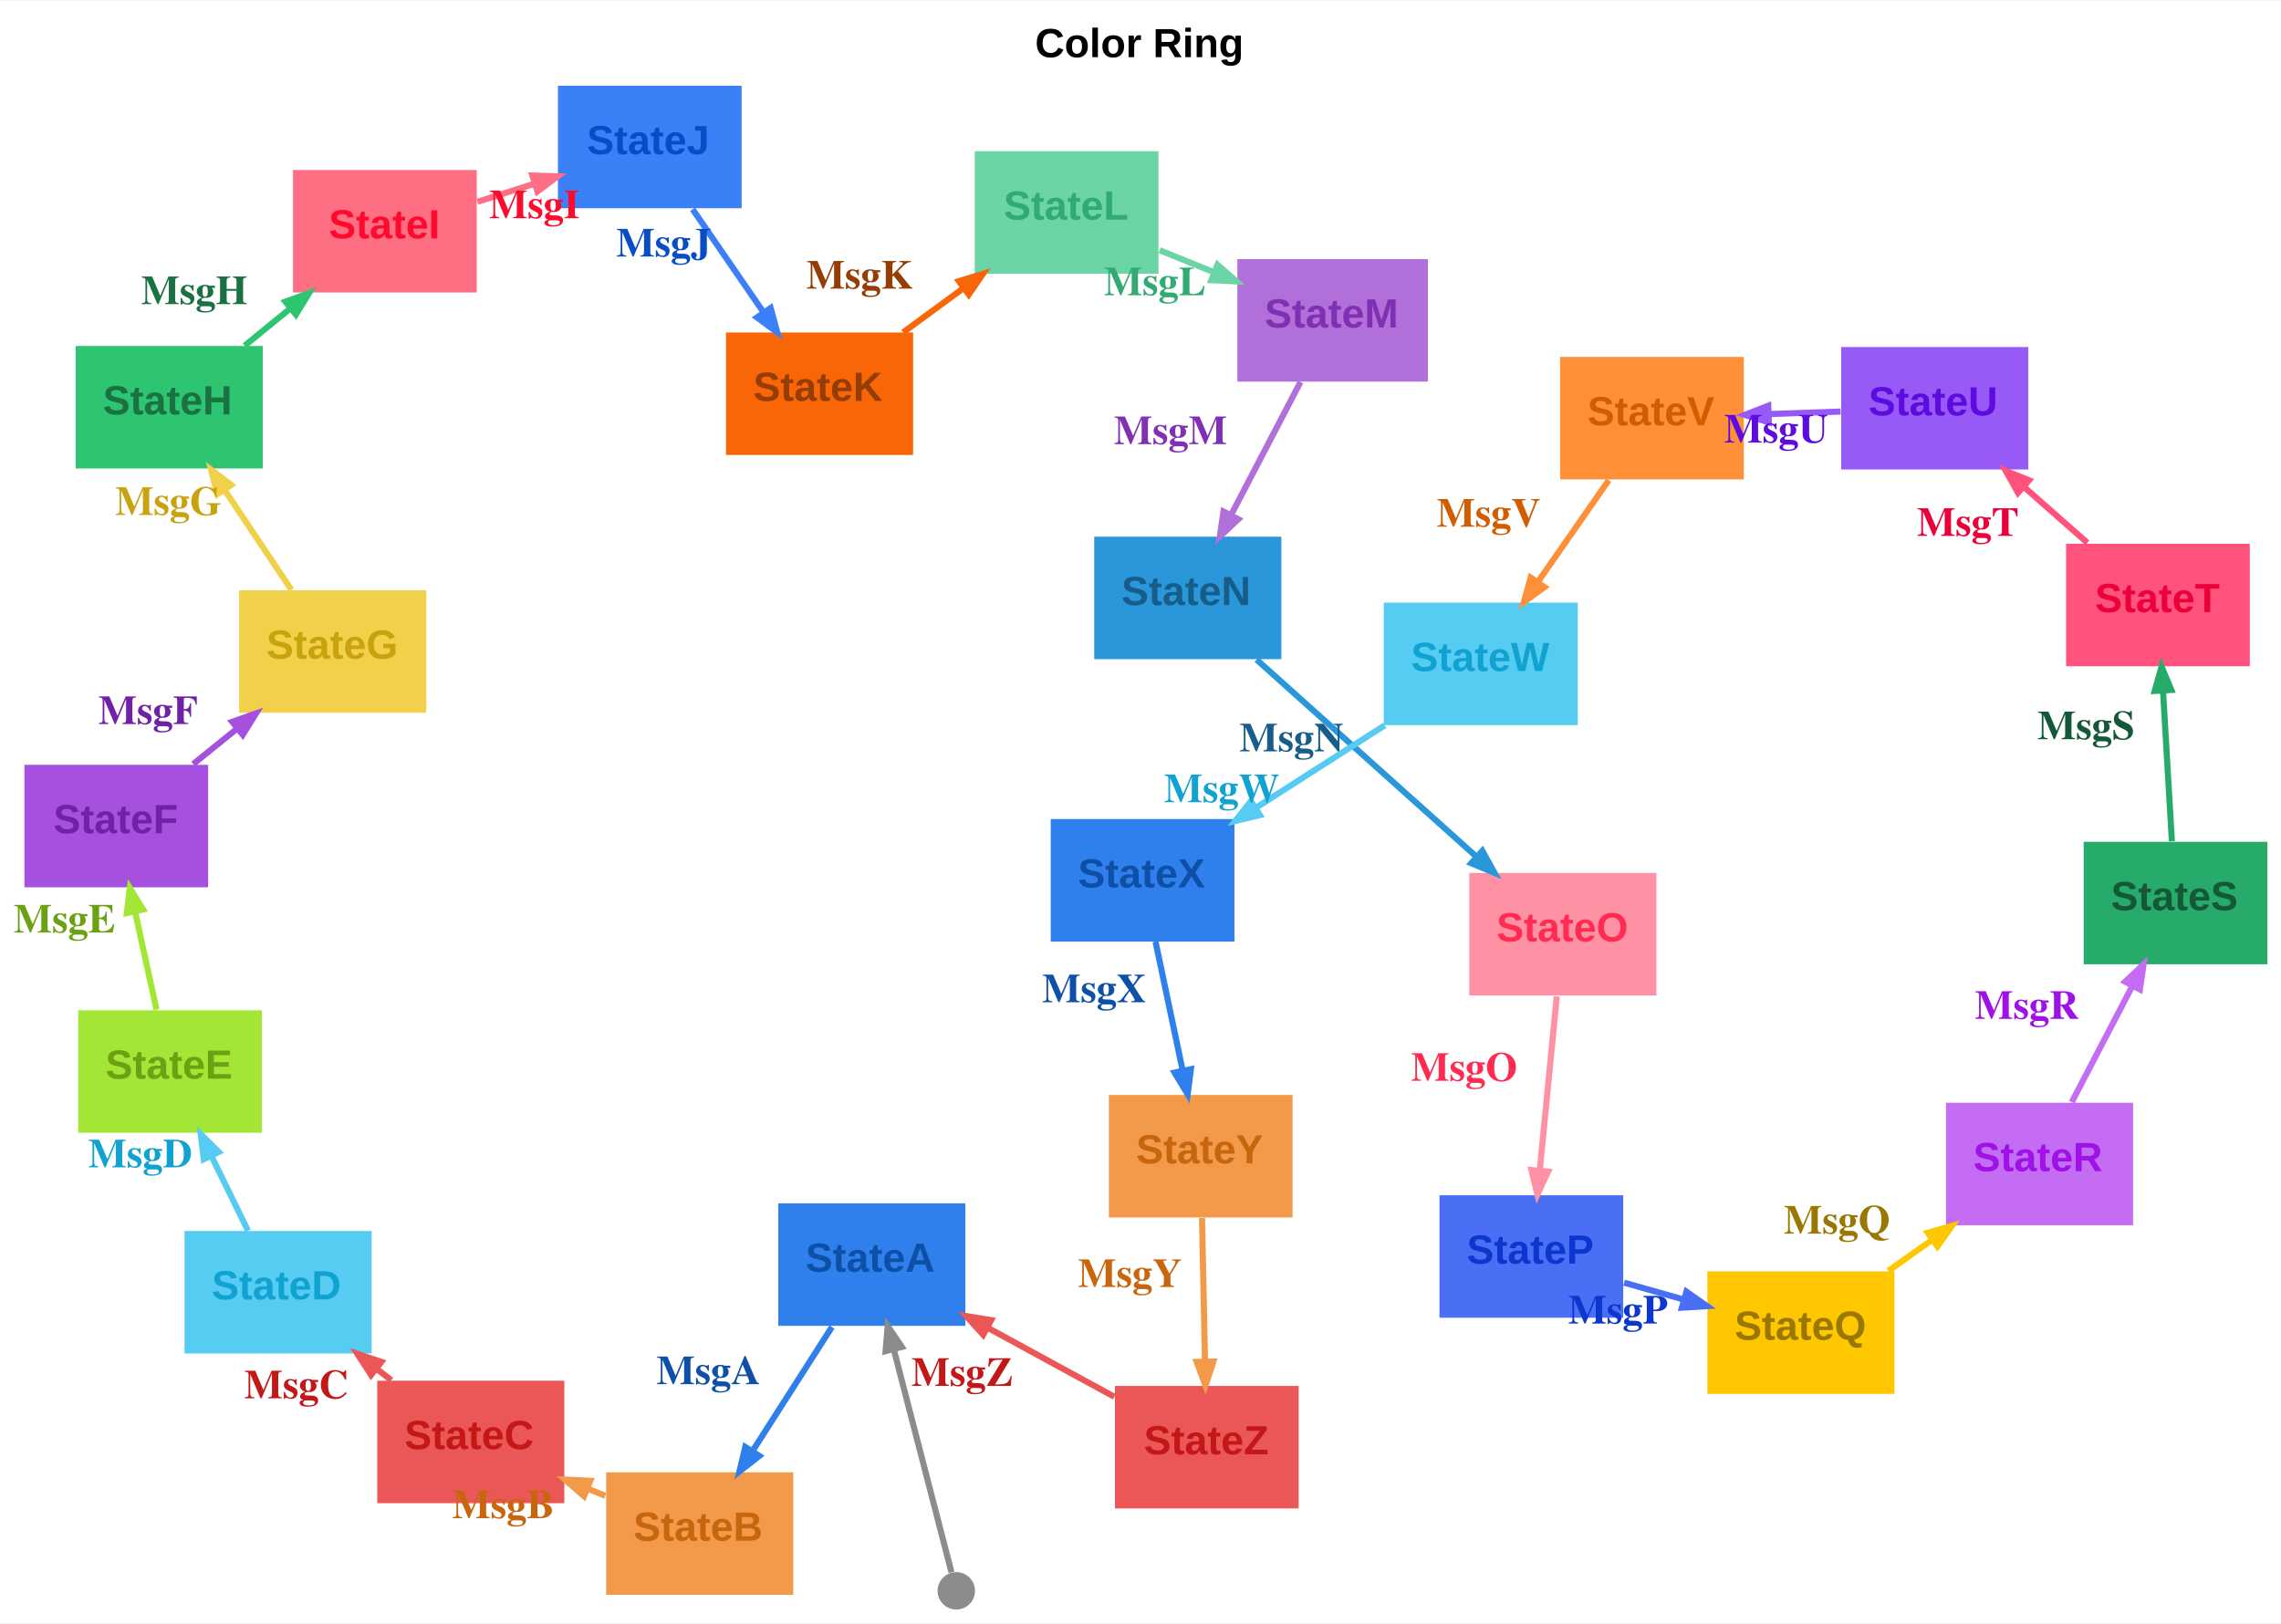
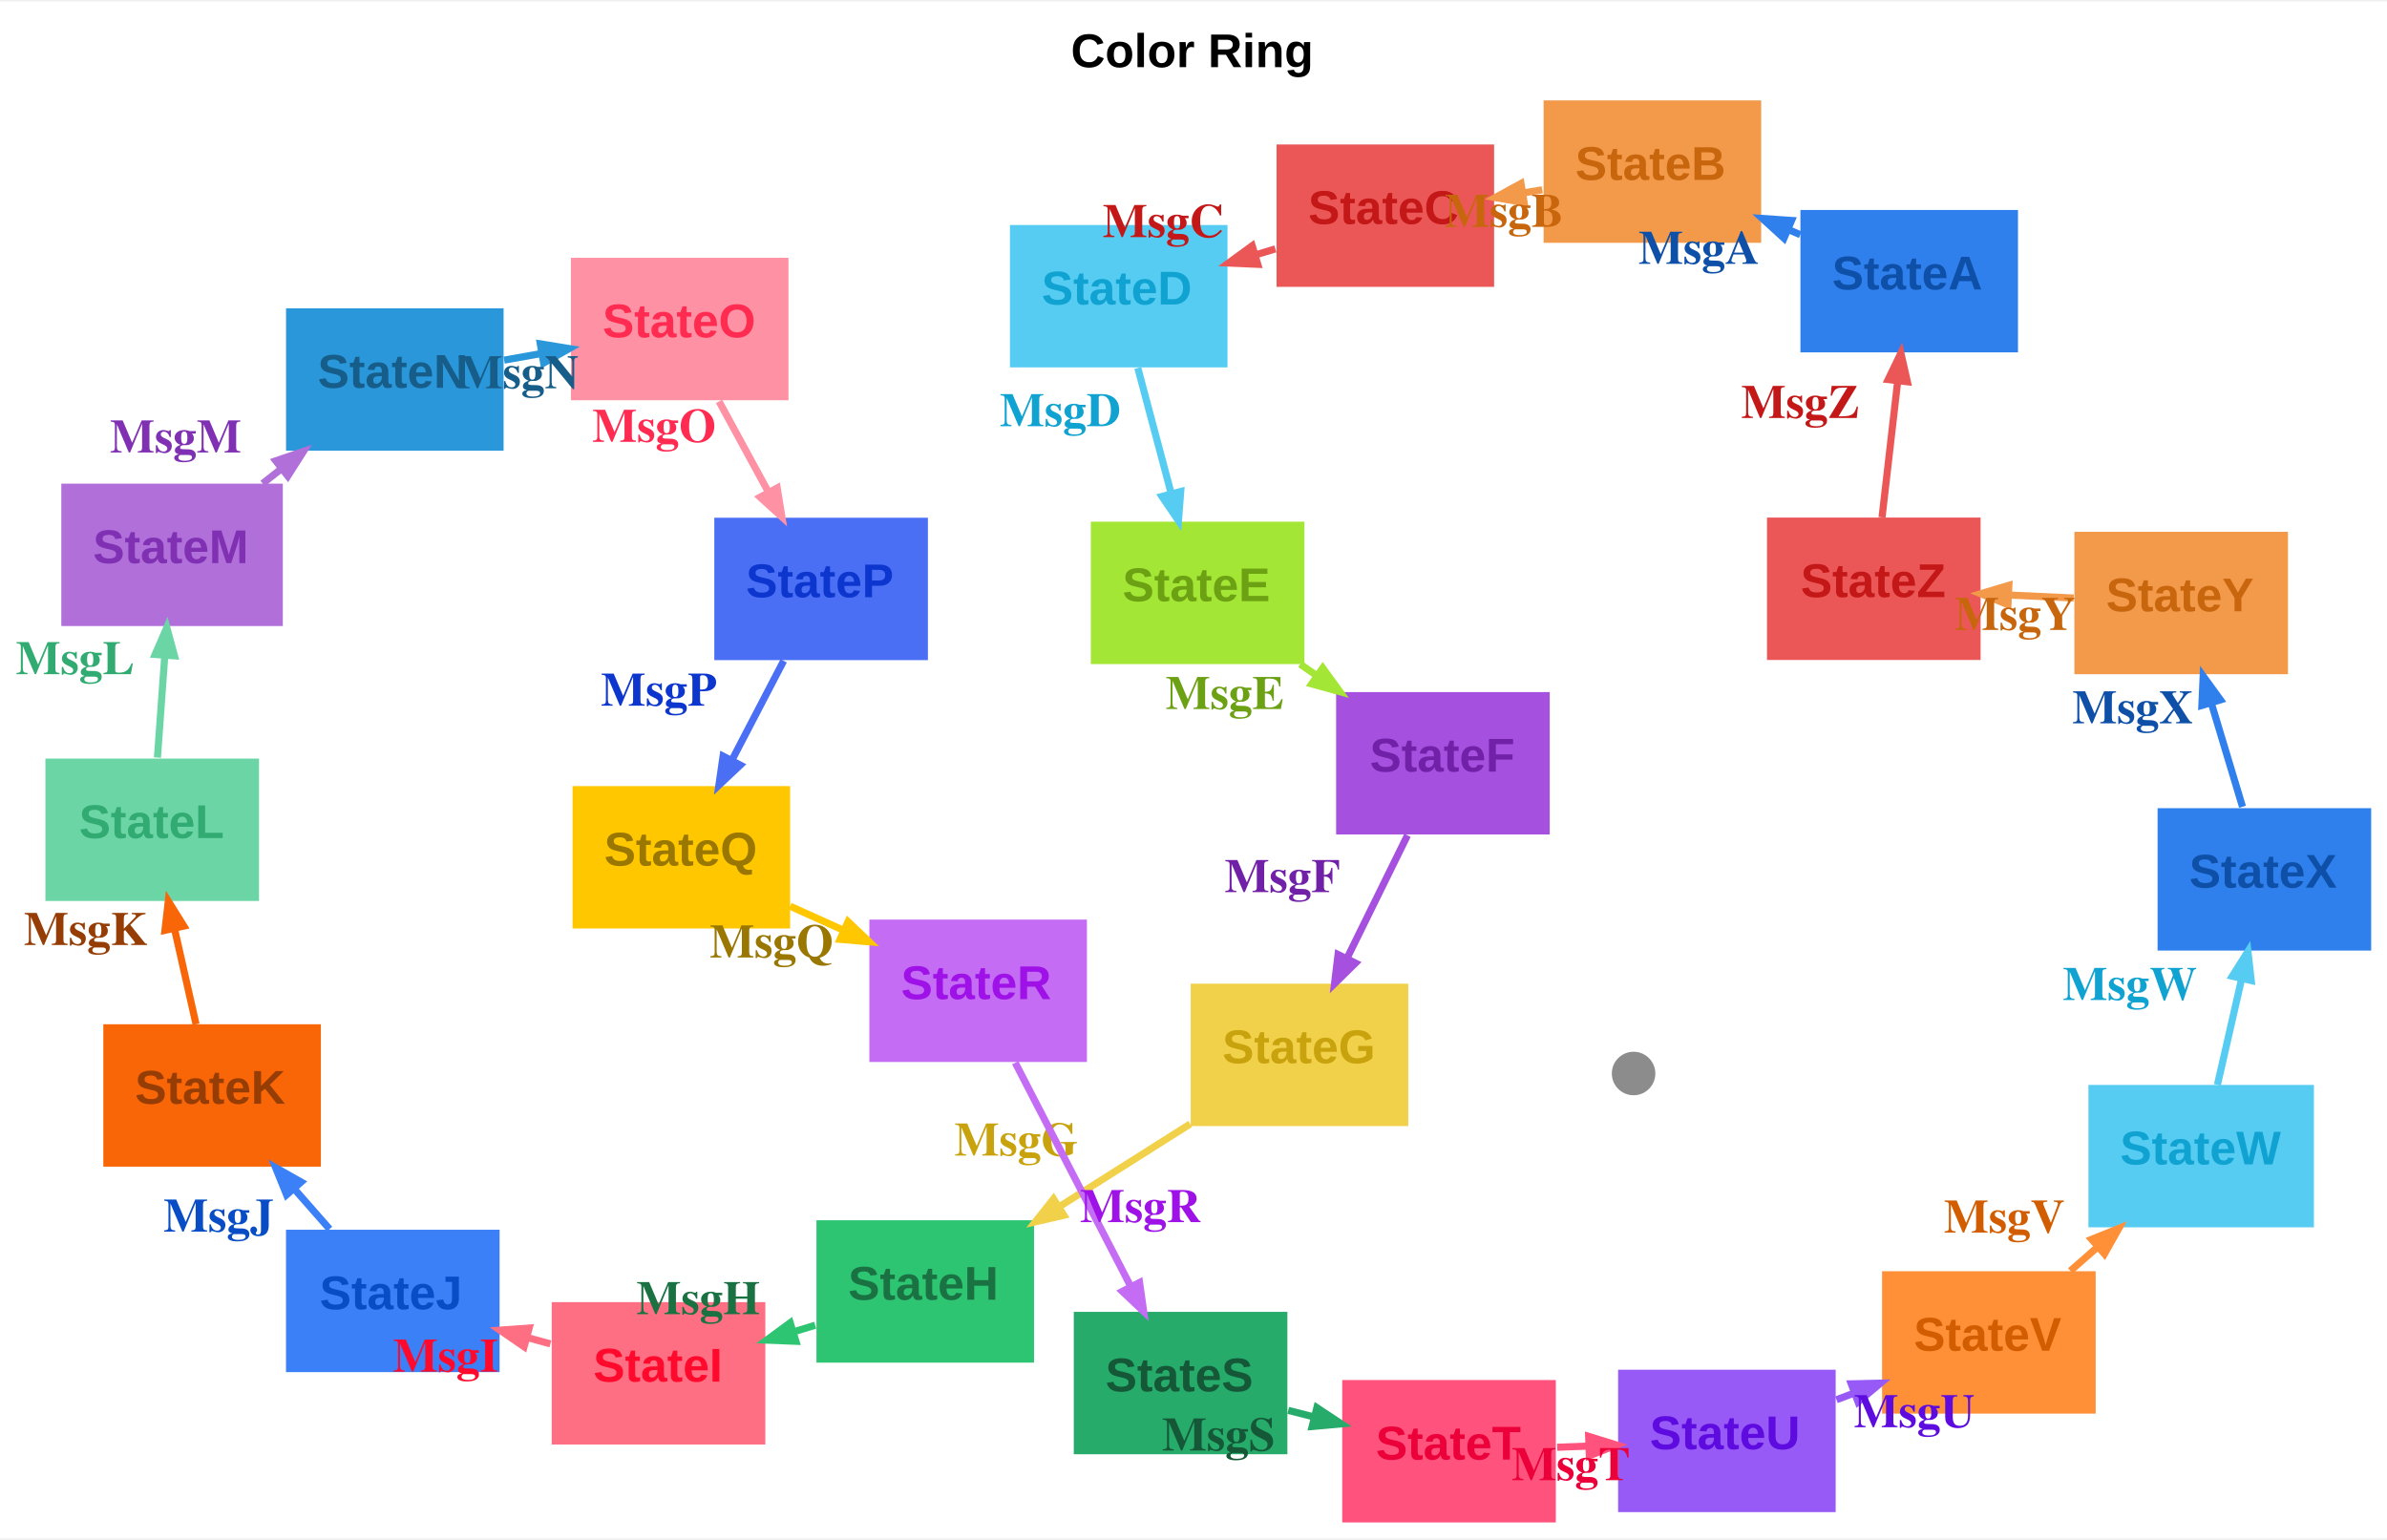
- <svg xmlns="http://www.w3.org/2000/svg" width="670pt" height="477pt" viewBox="0.00 0.00 670.44 476.89">
-   <g id="graph0" class="graph" transform="scale(1 1) rotate(0) translate(4 472.89)">
-     <polygon fill="white" stroke="transparent" points="-4,4 -4,-472.89 666.44,-472.89 666.44,4 -4,4" />
-     <text text-anchor="start" x="300.22" y="-456.29" font-family="Arial" font-weight="bold" font-size="12.00">Color Ring</text>
+ <svg xmlns="http://www.w3.org/2000/svg" width="603pt" height="389pt" viewBox="0.00 0.00 603.45 388.52">
+   <g id="graph0" class="graph" transform="scale(1 1) rotate(0) translate(4 384.52)">
+     <polygon fill="white" stroke="transparent" points="-4,4 -4,-384.52 599.45,-384.52 599.45,4 -4,4" />
+     <text text-anchor="start" x="266.72" y="-367.92" font-family="Arial" font-weight="bold" font-size="12.00">Color Ring</text>
    <g id="node1" class="node">
-       <polygon fill="#2f80ed" stroke="black" stroke-width="0" points="279.75,-119.39 224.75,-119.39 224.75,-83.39 279.75,-83.39 279.75,-119.39" />
-       <text text-anchor="start" x="232.75" y="-99.29" font-family="Arial" font-weight="bold" font-size="12.00" fill="#0e50a8">StateA</text>
+       <polygon fill="#2f80ed" stroke="black" stroke-width="0" points="506.16,-331.82 451.16,-331.82 451.16,-295.82 506.16,-295.82 506.16,-331.82" />
+       <text text-anchor="start" x="459.16" y="-311.72" font-family="Arial" font-weight="bold" font-size="12.00" fill="#0e50a8">StateA</text>
    </g>
    <g id="node3" class="node">
-       <polygon fill="#f2994a" stroke="black" stroke-width="0" points="229.17,-40.33 174.17,-40.33 174.17,-4.33 229.17,-4.33 229.17,-40.33" />
-       <text text-anchor="start" x="182.17" y="-20.23" font-family="Arial" font-weight="bold" font-size="12.00" fill="#c8660e">StateB</text>
+       <polygon fill="#f2994a" stroke="black" stroke-width="0" points="441.24,-359.52 386.24,-359.52 386.24,-323.52 441.24,-323.52 441.24,-359.52" />
+       <text text-anchor="start" x="394.24" y="-339.42" font-family="Arial" font-weight="bold" font-size="12.00" fill="#c8660e">StateB</text>
+     </g>
+     <g id="edge1" class="edge">
+       <path fill="none" stroke="#2f80ed" stroke-width="1.8" d="M451.13,-325.57C450.13,-325.99 449.13,-326.42 448.13,-326.85" />
+       <polygon fill="#2f80ed" stroke="#2f80ed" stroke-width="1.8" points="447,-324.67 441.52,-329.67 448.92,-329.17 447,-324.67" />
+       <text text-anchor="start" x="410.22" y="-318.21" font-family="Times,serif" font-weight="bold" font-size="12.00" fill="#0e50a8">MsgA</text>
+     </g>
+     <g id="node2" class="node">
+       <ellipse fill="#8c8c8c" stroke="black" stroke-width="0" cx="408.98" cy="-113.5" rx="5.5" ry="5.5" />
+     </g>
+     <g id="node4" class="node">
+       <polygon fill="#eb5757" stroke="black" stroke-width="0" points="373.72,-348.38 318.72,-348.38 318.72,-312.38 373.72,-312.38 373.72,-348.38" />
+       <text text-anchor="start" x="326.72" y="-328.28" font-family="Arial" font-weight="bold" font-size="12.00" fill="#c41717">StateC</text>
    </g>
    <g id="edge2" class="edge">
-       <path fill="none" stroke="#2f80ed" stroke-width="1.8" d="M240.52,-83.05C233.56,-72.18 224.66,-58.26 217.13,-46.5" />
-       <polygon fill="#2f80ed" stroke="#2f80ed" stroke-width="1.8" points="219.17,-45.15 213.34,-40.57 215.05,-47.79 219.17,-45.15" />
-       <text text-anchor="start" x="188.95" y="-66.25" font-family="Times,serif" font-weight="bold" font-size="12.00" fill="#0e50a8">MsgA</text>
-     </g>
-     <g id="node2" class="node">
-       <ellipse fill="#8c8c8c" stroke="black" stroke-width="0" cx="277.08" cy="-5.5" rx="5.5" ry="5.5" />
-     </g>
-     <g id="edge1" class="edge">
-       <path fill="none" stroke="#8c8c8c" stroke-width="1.8" d="M275.67,-10.93C272.47,-23.3 264.46,-54.22 258.7,-76.47" />
-       <polygon fill="#8c8c8c" stroke="#8c8c8c" stroke-width="1.8" points="256.3,-75.96 256.92,-83.35 261.05,-77.19 256.3,-75.96" />
-     </g>
-     <g id="node4" class="node">
-       <polygon fill="#eb5757" stroke="black" stroke-width="0" points="161.87,-67.26 106.87,-67.26 106.87,-31.26 161.87,-31.26 161.87,-67.26" />
-       <text text-anchor="start" x="114.87" y="-47.16" font-family="Arial" font-weight="bold" font-size="12.00" fill="#c41717">StateC</text>
+       <path fill="none" stroke="#f2994a" stroke-width="1.8" d="M385.89,-336.92C384.29,-336.66 382.68,-336.4 381.07,-336.13" />
+       <polygon fill="#f2994a" stroke="#f2994a" stroke-width="1.8" points="381.31,-333.69 374.01,-334.96 380.52,-338.52 381.31,-333.69" />
+       <text text-anchor="start" x="361.22" y="-327.55" font-family="Times,serif" font-weight="bold" font-size="12.00" fill="#c8660e">MsgB</text>
+     </g>
+     <g id="node5" class="node">
+       <polygon fill="#56ccf2" stroke="black" stroke-width="0" points="306.32,-328.02 251.32,-328.02 251.32,-292.02 306.32,-292.02 306.32,-328.02" />
+       <text text-anchor="start" x="259.32" y="-307.92" font-family="Arial" font-weight="bold" font-size="12.00" fill="#10a3d2">StateD</text>
    </g>
    <g id="edge3" class="edge">
-       <path fill="none" stroke="#f2994a" stroke-width="1.8" d="M173.91,-33.44C172.2,-34.13 170.47,-34.82 168.73,-35.51" />
-       <polygon fill="#f2994a" stroke="#f2994a" stroke-width="1.8" points="167.66,-33.3 162.07,-38.18 169.48,-37.85 167.66,-33.3" />
-       <text text-anchor="start" x="128.89" y="-26.85" font-family="Times,serif" font-weight="bold" font-size="12.00" fill="#c8660e">MsgB</text>
-     </g>
-     <g id="node5" class="node">
-       <polygon fill="#56ccf2" stroke="black" stroke-width="0" points="105.24,-111.27 50.24,-111.27 50.24,-75.27 105.24,-75.27 105.24,-111.27" />
-       <text text-anchor="start" x="58.24" y="-91.17" font-family="Arial" font-weight="bold" font-size="12.00" fill="#10a3d2">StateD</text>
+       <path fill="none" stroke="#eb5757" stroke-width="1.8" d="M318.42,-321.98C316.83,-321.5 315.22,-321.01 313.61,-320.53" />
+       <polygon fill="#eb5757" stroke="#eb5757" stroke-width="1.8" points="313.97,-318.08 306.56,-318.4 312.56,-322.77 313.97,-318.08" />
+       <text text-anchor="start" x="274.76" y="-324.97" font-family="Times,serif" font-weight="bold" font-size="12.00" fill="#c41717">MsgC</text>
+     </g>
+     <g id="node6" class="node">
+       <polygon fill="#a3e635" stroke="black" stroke-width="0" points="325.77,-253.01 271.77,-253.01 271.77,-217.01 325.77,-217.01 325.77,-253.01" />
+       <text text-anchor="start" x="279.77" y="-232.91" font-family="Arial" font-weight="bold" font-size="12.00" fill="#6ca114">StateE</text>
    </g>
    <g id="edge4" class="edge">
-       <path fill="none" stroke="#eb5757" stroke-width="1.8" d="M111.01,-67.41C109.57,-68.53 108.11,-69.67 106.65,-70.8" />
-       <polygon fill="#eb5757" stroke="#eb5757" stroke-width="1.8" points="105.07,-68.93 101.04,-75.16 108.08,-72.8 105.07,-68.93" />
-       <text text-anchor="start" x="67.79" y="-62.09" font-family="Times,serif" font-weight="bold" font-size="12.00" fill="#c41717">MsgC</text>
-     </g>
-     <g id="node6" class="node">
-       <polygon fill="#a3e635" stroke="black" stroke-width="0" points="72.99,-176.14 18.99,-176.14 18.99,-140.14 72.99,-140.14 72.99,-176.14" />
-       <text text-anchor="start" x="26.99" y="-156.04" font-family="Arial" font-weight="bold" font-size="12.00" fill="#6ca114">StateE</text>
+       <path fill="none" stroke="#56ccf2" stroke-width="1.8" d="M283.65,-291.86C286.18,-282.35 289.32,-270.55 292.08,-260.17" />
+       <polygon fill="#56ccf2" stroke="#56ccf2" stroke-width="1.8" points="294.49,-260.65 293.92,-253.26 289.75,-259.39 294.49,-260.65" />
+       <text text-anchor="start" x="248.73" y="-277.16" font-family="Times,serif" font-weight="bold" font-size="12.00" fill="#10a3d2">MsgD</text>
+     </g>
+     <g id="node7" class="node">
+       <polygon fill="#a550de" stroke="black" stroke-width="0" points="387.78,-209.93 333.78,-209.93 333.78,-173.93 387.78,-173.93 387.78,-209.93" />
+       <text text-anchor="start" x="342.28" y="-189.83" font-family="Arial" font-weight="bold" font-size="12.00" fill="#7120a8">StateF</text>
    </g>
    <g id="edge5" class="edge">
-       <path fill="none" stroke="#56ccf2" stroke-width="1.8" d="M68.89,-111.34C65.58,-118.11 61.75,-125.93 58.19,-133.22" />
-       <polygon fill="#56ccf2" stroke="#56ccf2" stroke-width="1.8" points="55.88,-132.35 55.01,-139.71 60.29,-134.5 55.88,-132.35" />
-       <text text-anchor="start" x="21.92" y="-129.98" font-family="Times,serif" font-weight="bold" font-size="12.00" fill="#10a3d2">MsgD</text>
-     </g>
-     <g id="node7" class="node">
-       <polygon fill="#a550de" stroke="black" stroke-width="0" points="57.18,-248.29 3.18,-248.29 3.18,-212.29 57.18,-212.29 57.18,-248.29" />
-       <text text-anchor="start" x="11.68" y="-228.19" font-family="Arial" font-weight="bold" font-size="12.00" fill="#7120a8">StateF</text>
+       <path fill="none" stroke="#a3e635" stroke-width="1.8" d="M324.71,-216.99C326.06,-216.05 327.42,-215.11 328.78,-214.16" />
+       <polygon fill="#a3e635" stroke="#a3e635" stroke-width="1.8" points="330.4,-216.02 334.75,-210.02 327.6,-212 330.4,-216.02" />
+       <text text-anchor="start" x="290.66" y="-205.65" font-family="Times,serif" font-weight="bold" font-size="12.00" fill="#6ca114">MsgE</text>
+     </g>
+     <g id="node8" class="node">
+       <polygon fill="#f2d14a" stroke="black" stroke-width="0" points="352.02,-136.21 297.02,-136.21 297.02,-100.21 352.02,-100.21 352.02,-136.21" />
+       <text text-anchor="start" x="305.02" y="-116.11" font-family="Arial" font-weight="bold" font-size="12.00" fill="#c8a30e">StateG</text>
    </g>
    <g id="edge6" class="edge">
-       <path fill="none" stroke="#a3e635" stroke-width="1.8" d="M42,-176.34C40.09,-185.06 37.77,-195.64 35.7,-205.11" />
-       <polygon fill="#a3e635" stroke="#a3e635" stroke-width="1.8" points="33.27,-204.73 34.17,-212.09 38.06,-205.78 33.27,-204.73" />
-       <text text-anchor="start" x="0" y="-199.01" font-family="Times,serif" font-weight="bold" font-size="12.00" fill="#6ca114">MsgE</text>
-     </g>
-     <g id="node8" class="node">
-       <polygon fill="#f2d14a" stroke="black" stroke-width="0" points="121.29,-299.59 66.29,-299.59 66.29,-263.59 121.29,-263.59 121.29,-299.59" />
-       <text text-anchor="start" x="74.29" y="-279.49" font-family="Arial" font-weight="bold" font-size="12.00" fill="#c8a30e">StateG</text>
+       <path fill="none" stroke="#a550de" stroke-width="1.8" d="M351.82,-173.71C347.21,-164.33 341.52,-152.78 336.54,-142.64" />
+       <polygon fill="#a550de" stroke="#a550de" stroke-width="1.8" points="338.67,-141.42 333.38,-136.22 334.27,-143.58 338.67,-141.42" />
+       <text text-anchor="start" x="305.59" y="-159.36" font-family="Times,serif" font-weight="bold" font-size="12.00" fill="#7120a8">MsgF</text>
+     </g>
+     <g id="node9" class="node">
+       <polygon fill="#2dc472" stroke="black" stroke-width="0" points="257.41,-76.4 202.41,-76.4 202.41,-40.4 257.41,-40.4 257.41,-76.4" />
+       <text text-anchor="start" x="210.41" y="-56.3" font-family="Arial" font-weight="bold" font-size="12.00" fill="#1a7142">StateH</text>
    </g>
    <g id="edge7" class="edge">
-       <path fill="none" stroke="#a550de" stroke-width="1.8" d="M52.79,-248.52C56.91,-251.85 61.26,-255.36 65.52,-258.8" />
-       <polygon fill="#a550de" stroke="#a550de" stroke-width="1.8" points="64.27,-260.93 71.26,-263.42 67.35,-257.12 64.27,-260.93" />
-       <text text-anchor="start" x="24.91" y="-260.28" font-family="Times,serif" font-weight="bold" font-size="12.00" fill="#7120a8">MsgF</text>
-     </g>
-     <g id="node9" class="node">
-       <polygon fill="#2dc472" stroke="black" stroke-width="0" points="73.24,-371.4 18.24,-371.4 18.24,-335.4 73.24,-335.4 73.24,-371.4" />
-       <text text-anchor="start" x="26.24" y="-351.3" font-family="Arial" font-weight="bold" font-size="12.00" fill="#1a7142">StateH</text>
+       <path fill="none" stroke="#f2d14a" stroke-width="1.8" d="M296.9,-100.75C286.5,-94.17 274.55,-86.62 263.66,-79.74" />
+       <polygon fill="#f2d14a" stroke="#f2d14a" stroke-width="1.8" points="264.95,-77.66 257.73,-75.99 262.33,-81.8 264.95,-77.66" />
+       <text text-anchor="start" x="237.28" y="-92.75" font-family="Times,serif" font-weight="bold" font-size="12.00" fill="#c8a30e">MsgG</text>
+     </g>
+     <g id="node10" class="node">
+       <polygon fill="#ff6f84" stroke="black" stroke-width="0" points="189.48,-55.7 135.48,-55.7 135.48,-19.7 189.48,-19.7 189.48,-55.7" />
+       <text text-anchor="start" x="145.98" y="-35.6" font-family="Arial" font-weight="bold" font-size="12.00" fill="#ff092d">StateI</text>
    </g>
    <g id="edge8" class="edge">
-       <path fill="none" stroke="#f2d14a" stroke-width="1.8" d="M81.66,-299.71C75.74,-308.57 68.51,-319.37 62.1,-328.95" />
-       <polygon fill="#f2d14a" stroke="#f2d14a" stroke-width="1.8" points="59.89,-327.85 58.03,-335.03 63.96,-330.58 59.89,-327.85" />
-       <text text-anchor="start" x="29.86" y="-321.75" font-family="Times,serif" font-weight="bold" font-size="12.00" fill="#c8a30e">MsgG</text>
-     </g>
-     <g id="node10" class="node">
-       <polygon fill="#ff6f84" stroke="black" stroke-width="0" points="136.12,-423.13 82.12,-423.13 82.12,-387.13 136.12,-387.13 136.12,-423.13" />
-       <text text-anchor="start" x="92.62" y="-403.03" font-family="Arial" font-weight="bold" font-size="12.00" fill="#ff092d">StateI</text>
+       <path fill="none" stroke="#2dc472" stroke-width="1.8" d="M202.09,-49.86C200.32,-49.32 198.52,-48.77 196.71,-48.21" />
+       <polygon fill="#2dc472" stroke="#2dc472" stroke-width="1.8" points="197.21,-45.8 189.8,-46.09 195.77,-50.48 197.21,-45.8" />
+       <text text-anchor="start" x="156.88" y="-52.66" font-family="Times,serif" font-weight="bold" font-size="12.00" fill="#1a7142">MsgH</text>
+     </g>
+     <g id="node11" class="node">
+       <polygon fill="#3c80f7" stroke="black" stroke-width="0" points="122.3,-74 68.3,-74 68.3,-38 122.3,-38 122.3,-74" />
+       <text text-anchor="start" x="76.8" y="-53.9" font-family="Arial" font-weight="bold" font-size="12.00" fill="#084dc5">StateJ</text>
    </g>
    <g id="edge9" class="edge">
-       <path fill="none" stroke="#2dc472" stroke-width="1.8" d="M67.91,-371.49C72.22,-375.02 76.8,-378.75 81.28,-382.4" />
-       <polygon fill="#2dc472" stroke="#2dc472" stroke-width="1.8" points="79.89,-384.43 86.86,-386.96 82.98,-380.64 79.89,-384.43" />
-       <text text-anchor="start" x="37.48" y="-383.71" font-family="Times,serif" font-weight="bold" font-size="12.00" fill="#1a7142">MsgH</text>
-     </g>
-     <g id="node11" class="node">
-       <polygon fill="#3c80f7" stroke="black" stroke-width="0" points="213.99,-447.89 159.99,-447.89 159.99,-411.89 213.99,-411.89 213.99,-447.89" />
-       <text text-anchor="start" x="168.49" y="-427.79" font-family="Arial" font-weight="bold" font-size="12.00" fill="#084dc5">StateJ</text>
+       <path fill="none" stroke="#ff6f84" stroke-width="1.8" d="M135.15,-45.14C133.18,-45.68 131.17,-46.23 129.17,-46.78" />
+       <polygon fill="#ff6f84" stroke="#ff6f84" stroke-width="1.8" points="128.49,-44.42 122.38,-48.62 129.78,-49.15 128.49,-44.42" />
+       <text text-anchor="start" x="95.36" y="-38.12" font-family="Times,serif" font-weight="bold" font-size="12.00" fill="#ff092d">MsgI</text>
+     </g>
+     <g id="node12" class="node">
+       <polygon fill="#f86607" stroke="black" stroke-width="0" points="77.12,-125.95 22.12,-125.95 22.12,-89.95 77.12,-89.95 77.12,-125.95" />
+       <text text-anchor="start" x="30.12" y="-105.85" font-family="Arial" font-weight="bold" font-size="12.00" fill="#953d04">StateK</text>
    </g>
    <g id="edge10" class="edge">
-       <path fill="none" stroke="#ff6f84" stroke-width="1.8" d="M136.35,-413.79C141.72,-415.5 147.41,-417.3 152.97,-419.07" />
-       <polygon fill="#ff6f84" stroke="#ff6f84" stroke-width="1.8" points="152.49,-421.49 159.9,-421.27 153.97,-416.82 152.49,-421.49" />
-       <text text-anchor="start" x="139.76" y="-408.97" font-family="Times,serif" font-weight="bold" font-size="12.00" fill="#ff092d">MsgI</text>
-     </g>
-     <g id="node12" class="node">
-       <polygon fill="#f86607" stroke="black" stroke-width="0" points="264.38,-375.37 209.38,-375.37 209.38,-339.37 264.38,-339.37 264.38,-375.37" />
-       <text text-anchor="start" x="217.38" y="-355.27" font-family="Arial" font-weight="bold" font-size="12.00" fill="#953d04">StateK</text>
+       <path fill="none" stroke="#3c80f7" stroke-width="1.8" d="M79.32,-74.17C76.42,-77.47 73.35,-80.96 70.34,-84.39" />
+       <polygon fill="#3c80f7" stroke="#3c80f7" stroke-width="1.8" points="68.45,-82.83 65.67,-89.7 72.13,-86.06 68.45,-82.83" />
+       <text text-anchor="start" x="37.32" y="-73.53" font-family="Times,serif" font-weight="bold" font-size="12.00" fill="#084dc5">MsgJ</text>
+     </g>
+     <g id="node13" class="node">
+       <polygon fill="#6cd5a5" stroke="black" stroke-width="0" points="61.48,-193.12 7.48,-193.12 7.48,-157.12 61.48,-157.12 61.48,-193.12" />
+       <text text-anchor="start" x="15.98" y="-173.02" font-family="Arial" font-weight="bold" font-size="12.00" fill="#31ab72">StateL</text>
    </g>
    <g id="edge11" class="edge">
-       <path fill="none" stroke="#3c80f7" stroke-width="1.8" d="M199.58,-411.59C205.89,-402.41 213.61,-391.19 220.39,-381.34" />
-       <polygon fill="#3c80f7" stroke="#3c80f7" stroke-width="1.8" points="222.51,-382.57 224.46,-375.41 218.48,-379.79 222.51,-382.57" />
-       <text text-anchor="start" x="177.15" y="-397.71" font-family="Times,serif" font-weight="bold" font-size="12.00" fill="#084dc5">MsgJ</text>
-     </g>
-     <g id="node13" class="node">
-       <polygon fill="#6cd5a5" stroke="black" stroke-width="0" points="336.5,-428.65 282.5,-428.65 282.5,-392.65 336.5,-392.65 336.5,-428.65" />
-       <text text-anchor="start" x="291" y="-408.55" font-family="Arial" font-weight="bold" font-size="12.00" fill="#31ab72">StateL</text>
+       <path fill="none" stroke="#f86607" stroke-width="1.8" d="M45.56,-125.95C43.9,-133.33 41.94,-141.99 40.14,-149.98" />
+       <polygon fill="#f86607" stroke="#f86607" stroke-width="1.8" points="37.7,-149.7 38.55,-157.07 42.48,-150.78 37.7,-149.7" />
+       <text text-anchor="start" x="2.04" y="-145.98" font-family="Times,serif" font-weight="bold" font-size="12.00" fill="#953d04">MsgK</text>
+     </g>
+     <g id="node14" class="node">
+       <polygon fill="#b06fd9" stroke="black" stroke-width="0" points="67.5,-262.63 11.5,-262.63 11.5,-226.63 67.5,-226.63 67.5,-262.63" />
+       <text text-anchor="start" x="19.5" y="-242.53" font-family="Arial" font-weight="bold" font-size="12.00" fill="#8030b2">StateM</text>
    </g>
    <g id="edge12" class="edge">
-       <path fill="none" stroke="#f86607" stroke-width="1.8" d="M261.46,-375.4C267.14,-379.57 273.25,-384.05 279.14,-388.37" />
-       <polygon fill="#f86607" stroke="#f86607" stroke-width="1.8" points="277.85,-390.46 284.94,-392.63 280.74,-386.51 277.85,-390.46" />
-       <text text-anchor="start" x="233.02" y="-388.28" font-family="Times,serif" font-weight="bold" font-size="12.00" fill="#953d04">MsgK</text>
-     </g>
-     <g id="node14" class="node">
-       <polygon fill="#b06fd9" stroke="black" stroke-width="0" points="415.69,-396.93 359.69,-396.93 359.69,-360.93 415.69,-360.93 415.69,-396.93" />
-       <text text-anchor="start" x="367.69" y="-376.83" font-family="Arial" font-weight="bold" font-size="12.00" fill="#8030b2">StateM</text>
+       <path fill="none" stroke="#6cd5a5" stroke-width="1.8" d="M35.8,-193.38C36.36,-201.22 37.03,-210.52 37.65,-219.03" />
+       <polygon fill="#6cd5a5" stroke="#6cd5a5" stroke-width="1.8" points="35.22,-219.44 38.17,-226.25 40.11,-219.09 35.22,-219.44" />
+       <text text-anchor="start" x="0" y="-214.46" font-family="Times,serif" font-weight="bold" font-size="12.00" fill="#31ab72">MsgL</text>
+     </g>
+     <g id="node15" class="node">
+       <polygon fill="#2b97db" stroke="black" stroke-width="0" points="123.31,-306.96 68.31,-306.96 68.31,-270.96 123.31,-270.96 123.31,-306.96" />
+       <text text-anchor="start" x="76.31" y="-286.86" font-family="Arial" font-weight="bold" font-size="12.00" fill="#175d89">StateN</text>
    </g>
    <g id="edge13" class="edge">
-       <path fill="none" stroke="#6cd5a5" stroke-width="1.8" d="M336.85,-399.55C341.99,-397.47 347.43,-395.26 352.76,-393.1" />
-       <polygon fill="#6cd5a5" stroke="#6cd5a5" stroke-width="1.8" points="353.86,-395.29 359.43,-390.39 352.02,-390.75 353.86,-395.29" />
-       <text text-anchor="start" x="320.49" y="-386.33" font-family="Times,serif" font-weight="bold" font-size="12.00" fill="#31ab72">MsgL</text>
-     </g>
-     <g id="node15" class="node">
-       <polygon fill="#2b97db" stroke="black" stroke-width="0" points="372.62,-315.35 317.62,-315.35 317.62,-279.35 372.62,-279.35 372.62,-315.35" />
-       <text text-anchor="start" x="325.62" y="-295.25" font-family="Arial" font-weight="bold" font-size="12.00" fill="#175d89">StateN</text>
+       <path fill="none" stroke="#b06fd9" stroke-width="1.8" d="M62.4,-262.66C63.89,-263.84 65.41,-265.03 66.92,-266.22" />
+       <polygon fill="#b06fd9" stroke="#b06fd9" stroke-width="1.8" points="65.73,-268.4 72.74,-270.8 68.76,-264.55 65.73,-268.4" />
+       <text text-anchor="start" x="23.78" y="-270.51" font-family="Times,serif" font-weight="bold" font-size="12.00" fill="#8030b2">MsgM</text>
+     </g>
+     <g id="node16" class="node">
+       <polygon fill="#ff91a4" stroke="black" stroke-width="0" points="195.33,-319.72 140.33,-319.72 140.33,-283.72 195.33,-283.72 195.33,-319.72" />
+       <text text-anchor="start" x="148.33" y="-299.62" font-family="Arial" font-weight="bold" font-size="12.00" fill="#ff2b51">StateO</text>
    </g>
    <g id="edge14" class="edge">
-       <path fill="none" stroke="#b06fd9" stroke-width="1.8" d="M378.24,-360.82C372.23,-349.31 364.38,-334.26 357.83,-321.71" />
-       <polygon fill="#b06fd9" stroke="#b06fd9" stroke-width="1.8" points="359.95,-320.48 354.54,-315.4 355.61,-322.74 359.95,-320.48" />
-       <text text-anchor="start" x="323.41" y="-342.56" font-family="Times,serif" font-weight="bold" font-size="12.00" fill="#8030b2">MsgM</text>
-     </g>
-     <g id="node16" class="node">
-       <polygon fill="#ff91a4" stroke="black" stroke-width="0" points="482.86,-216.5 427.86,-216.5 427.86,-180.5 482.86,-180.5 482.86,-216.5" />
-       <text text-anchor="start" x="435.86" y="-196.4" font-family="Arial" font-weight="bold" font-size="12.00" fill="#ff2b51">StateO</text>
+       <path fill="none" stroke="#2b97db" stroke-width="1.8" d="M123.45,-293.86C126.57,-294.41 129.77,-294.98 132.97,-295.55" />
+       <polygon fill="#2b97db" stroke="#2b97db" stroke-width="1.8" points="132.59,-297.97 139.91,-296.78 133.44,-293.14 132.59,-297.97" />
+       <text text-anchor="start" x="111.77" y="-286.74" font-family="Times,serif" font-weight="bold" font-size="12.00" fill="#175d89">MsgN</text>
+     </g>
+     <g id="node17" class="node">
+       <polygon fill="#4a6ff4" stroke="black" stroke-width="0" points="230.58,-254.01 176.58,-254.01 176.58,-218.01 230.58,-218.01 230.58,-254.01" />
+       <text text-anchor="start" x="184.58" y="-233.91" font-family="Arial" font-weight="bold" font-size="12.00" fill="#0c36cd">StateP</text>
    </g>
    <g id="edge15" class="edge">
-       <path fill="none" stroke="#2b97db" stroke-width="1.8" d="M365.34,-279.22C383.52,-262.92 410.31,-238.9 429.94,-221.3" />
-       <polygon fill="#2b97db" stroke="#2b97db" stroke-width="1.8" points="431.7,-223.01 435.27,-216.52 428.42,-219.37 431.7,-223.01" />
-       <text text-anchor="start" x="360.31" y="-252.26" font-family="Times,serif" font-weight="bold" font-size="12.00" fill="#175d89">MsgN</text>
-     </g>
-     <g id="node17" class="node">
-       <polygon fill="#4a6ff4" stroke="black" stroke-width="0" points="473.1,-121.77 419.1,-121.77 419.1,-85.77 473.1,-85.77 473.1,-121.77" />
-       <text text-anchor="start" x="427.1" y="-101.67" font-family="Arial" font-weight="bold" font-size="12.00" fill="#0c36cd">StateP</text>
+       <path fill="none" stroke="#ff91a4" stroke-width="1.8" d="M177.78,-283.42C181.66,-276.3 186.15,-268.04 190.3,-260.42" />
+       <polygon fill="#ff91a4" stroke="#ff91a4" stroke-width="1.8" points="192.48,-261.54 193.67,-254.22 188.17,-259.2 192.48,-261.54" />
+       <text text-anchor="start" x="145.74" y="-273.2" font-family="Times,serif" font-weight="bold" font-size="12.00" fill="#ff2b51">MsgO</text>
+     </g>
+     <g id="node18" class="node">
+       <polygon fill="#ffc700" stroke="black" stroke-width="0" points="195.74,-186.16 140.74,-186.16 140.74,-150.16 195.74,-150.16 195.74,-186.16" />
+       <text text-anchor="start" x="148.74" y="-166.06" font-family="Arial" font-weight="bold" font-size="12.00" fill="#997700">StateQ</text>
    </g>
    <g id="edge16" class="edge">
-       <path fill="none" stroke="#ff91a4" stroke-width="1.8" d="M453.58,-180.24C452.16,-165.69 450.15,-145.16 448.57,-129.04" />
-       <polygon fill="#ff91a4" stroke="#ff91a4" stroke-width="1.8" points="451,-128.71 447.88,-121.98 446.13,-129.18 451,-128.71" />
-       <text text-anchor="start" x="410.72" y="-155.42" font-family="Times,serif" font-weight="bold" font-size="12.00" fill="#ff2b51">MsgO</text>
-     </g>
-     <g id="node18" class="node">
-       <polygon fill="#ffc700" stroke="black" stroke-width="0" points="552.83,-99.39 497.83,-99.39 497.83,-63.39 552.83,-63.39 552.83,-99.39" />
-       <text text-anchor="start" x="505.83" y="-79.29" font-family="Arial" font-weight="bold" font-size="12.00" fill="#997700">StateQ</text>
+       <path fill="none" stroke="#4a6ff4" stroke-width="1.8" d="M194.11,-217.83C190.15,-210.22 185.48,-201.26 181.21,-193.06" />
+       <polygon fill="#4a6ff4" stroke="#4a6ff4" stroke-width="1.8" points="183.14,-191.47 177.74,-186.39 178.8,-193.73 183.14,-191.47" />
+       <text text-anchor="start" x="147.91" y="-206.5" font-family="Times,serif" font-weight="bold" font-size="12.00" fill="#0c36cd">MsgP</text>
+     </g>
+     <g id="node19" class="node">
+       <polygon fill="#c56cf4" stroke="black" stroke-width="0" points="270.78,-152.41 215.78,-152.41 215.78,-116.41 270.78,-116.41 270.78,-152.41" />
+       <text text-anchor="start" x="223.78" y="-132.31" font-family="Arial" font-weight="bold" font-size="12.00" fill="#9e12e8">StateR</text>
    </g>
    <g id="edge17" class="edge">
-       <path fill="none" stroke="#4a6ff4" stroke-width="1.8" d="M473.37,-96.07C479.03,-94.47 485.07,-92.76 490.95,-91.1" />
-       <polygon fill="#4a6ff4" stroke="#4a6ff4" stroke-width="1.8" points="491.68,-93.44 497.75,-89.18 490.35,-88.73 491.68,-93.44" />
-       <text text-anchor="start" x="456.91" y="-84.07" font-family="Times,serif" font-weight="bold" font-size="12.00" fill="#0c36cd">MsgP</text>
-     </g>
-     <g id="node19" class="node">
-       <polygon fill="#c56cf4" stroke="black" stroke-width="0" points="622.97,-148.96 567.97,-148.96 567.97,-112.96 622.97,-112.96 622.97,-148.96" />
-       <text text-anchor="start" x="575.97" y="-128.86" font-family="Arial" font-weight="bold" font-size="12.00" fill="#9e12e8">StateR</text>
+       <path fill="none" stroke="#ffc700" stroke-width="1.8" d="M195.75,-155.79C200.14,-153.81 204.72,-151.75 209.23,-149.72" />
+       <polygon fill="#ffc700" stroke="#ffc700" stroke-width="1.8" points="210.39,-151.89 215.76,-146.79 208.38,-147.42 210.39,-151.89" />
+       <text text-anchor="start" x="175.41" y="-142.84" font-family="Times,serif" font-weight="bold" font-size="12.00" fill="#997700">MsgQ</text>
+     </g>
+     <g id="node20" class="node">
+       <polygon fill="#26ab6b" stroke="black" stroke-width="0" points="321.46,-53.24 267.46,-53.24 267.46,-17.24 321.46,-17.24 321.46,-53.24" />
+       <text text-anchor="start" x="275.46" y="-33.14" font-family="Arial" font-weight="bold" font-size="12.00" fill="#145837">StateS</text>
    </g>
    <g id="edge18" class="edge">
-       <path fill="none" stroke="#ffc700" stroke-width="1.8" d="M551.05,-99.57C555.24,-102.53 559.63,-105.63 563.94,-108.68" />
-       <polygon fill="#ffc700" stroke="#ffc700" stroke-width="1.8" points="562.62,-110.75 569.75,-112.79 565.45,-106.75 562.62,-110.75" />
-       <text text-anchor="start" x="520.29" y="-110.5" font-family="Times,serif" font-weight="bold" font-size="12.00" fill="#997700">MsgQ</text>
-     </g>
-     <g id="node20" class="node">
-       <polygon fill="#26ab6b" stroke="black" stroke-width="0" points="662.44,-225.66 608.44,-225.66 608.44,-189.66 662.44,-189.66 662.44,-225.66" />
-       <text text-anchor="start" x="616.44" y="-205.56" font-family="Arial" font-weight="bold" font-size="12.00" fill="#145837">StateS</text>
+       <path fill="none" stroke="#c56cf4" stroke-width="1.8" d="M252.66,-116.22C260.82,-100.43 272.69,-77.41 281.71,-59.95" />
+       <polygon fill="#c56cf4" stroke="#c56cf4" stroke-width="1.8" points="284.09,-60.66 285.13,-53.32 279.74,-58.41 284.09,-60.66" />
+       <text text-anchor="start" x="269.02" y="-75.92" font-family="Times,serif" font-weight="bold" font-size="12.00" fill="#9e12e8">MsgR</text>
+     </g>
+     <g id="node21" class="node">
+       <polygon fill="#ff527c" stroke="black" stroke-width="0" points="389.32,-36 335.32,-36 335.32,0 389.32,0 389.32,-36" />
+       <text text-anchor="start" x="343.82" y="-15.9" font-family="Arial" font-weight="bold" font-size="12.00" fill="#eb0039">StateT</text>
    </g>
    <g id="edge19" class="edge">
-       <path fill="none" stroke="#c56cf4" stroke-width="1.8" d="M604.94,-149.14C610.27,-159.36 616.99,-172.25 622.77,-183.33" />
-       <polygon fill="#c56cf4" stroke="#c56cf4" stroke-width="1.8" points="620.63,-184.54 626.04,-189.61 624.98,-182.27 620.63,-184.54" />
-       <text text-anchor="start" x="576.42" y="-173.63" font-family="Times,serif" font-weight="bold" font-size="12.00" fill="#9e12e8">MsgR</text>
-     </g>
-     <g id="node21" class="node">
-       <polygon fill="#ff527c" stroke="black" stroke-width="0" points="657.27,-313.27 603.27,-313.27 603.27,-277.27 657.27,-277.27 657.27,-313.27" />
-       <text text-anchor="start" x="611.77" y="-293.17" font-family="Arial" font-weight="bold" font-size="12.00" fill="#eb0039">StateT</text>
+       <path fill="none" stroke="#26ab6b" stroke-width="1.8" d="M321.67,-28.33C323.74,-27.8 325.85,-27.27 327.96,-26.73" />
+       <polygon fill="#26ab6b" stroke="#26ab6b" stroke-width="1.8" points="328.92,-29.01 335.1,-24.92 327.72,-24.26 328.92,-29.01" />
+       <text text-anchor="start" x="289.77" y="-18.18" font-family="Times,serif" font-weight="bold" font-size="12.00" fill="#145837">MsgS</text>
+     </g>
+     <g id="node22" class="node">
+       <polygon fill="#975af7" stroke="black" stroke-width="0" points="460.07,-38.61 405.07,-38.61 405.07,-2.61 460.07,-2.61 460.07,-38.61" />
+       <text text-anchor="start" x="413.07" y="-18.51" font-family="Arial" font-weight="bold" font-size="12.00" fill="#5e0be0">StateU</text>
    </g>
    <g id="edge20" class="edge">
-       <path fill="none" stroke="#26ab6b" stroke-width="1.8" d="M634.37,-225.81C633.62,-238.62 632.59,-255.94 631.76,-270.08" />
-       <polygon fill="#26ab6b" stroke="#26ab6b" stroke-width="1.8" points="629.31,-270.01 631.34,-277.14 634.2,-270.3 629.31,-270.01" />
-       <text text-anchor="start" x="594.86" y="-255.82" font-family="Times,serif" font-weight="bold" font-size="12.00" fill="#145837">MsgS</text>
-     </g>
-     <g id="node22" class="node">
-       <polygon fill="#975af7" stroke="black" stroke-width="0" points="592.16,-371.1 537.16,-371.1 537.16,-335.1 592.16,-335.1 592.16,-371.1" />
-       <text text-anchor="start" x="545.16" y="-351" font-family="Arial" font-weight="bold" font-size="12.00" fill="#5e0be0">StateU</text>
+       <path fill="none" stroke="#ff527c" stroke-width="1.8" d="M389.68,-19.01C392.3,-19.11 394.98,-19.21 397.66,-19.31" />
+       <polygon fill="#ff527c" stroke="#ff527c" stroke-width="1.8" points="397.62,-21.76 404.71,-19.57 397.8,-16.86 397.62,-21.76" />
+       <text text-anchor="start" x="378.16" y="-10.69" font-family="Times,serif" font-weight="bold" font-size="12.00" fill="#eb0039">MsgT</text>
+     </g>
+     <g id="node23" class="node">
+       <polygon fill="#ff9038" stroke="black" stroke-width="0" points="525.8,-63.51 471.8,-63.51 471.8,-27.51 525.8,-27.51 525.8,-63.51" />
+       <text text-anchor="start" x="479.8" y="-43.41" font-family="Arial" font-weight="bold" font-size="12.00" fill="#d15d00">StateV</text>
    </g>
    <g id="edge21" class="edge">
-       <path fill="none" stroke="#ff527c" stroke-width="1.8" d="M609.51,-313.57C603.64,-318.74 597.18,-324.43 591.04,-329.85" />
-       <polygon fill="#ff527c" stroke="#ff527c" stroke-width="1.8" points="589.14,-328.26 585.51,-334.72 592.38,-331.93 589.14,-328.26" />
-       <text text-anchor="start" x="559.45" y="-315.6" font-family="Times,serif" font-weight="bold" font-size="12.00" fill="#eb0039">MsgT</text>
-     </g>
-     <g id="node23" class="node">
-       <polygon fill="#ff9038" stroke="black" stroke-width="0" points="508.55,-368.19 454.55,-368.19 454.55,-332.19 508.55,-332.19 508.55,-368.19" />
-       <text text-anchor="start" x="462.55" y="-348.09" font-family="Arial" font-weight="bold" font-size="12.00" fill="#d15d00">StateV</text>
+       <path fill="none" stroke="#975af7" stroke-width="1.8" d="M460.27,-31.02C461.77,-31.59 463.28,-32.16 464.8,-32.73" />
+       <polygon fill="#975af7" stroke="#975af7" stroke-width="1.8" points="464.01,-35.04 471.42,-35.21 465.73,-30.46 464.01,-35.04" />
+       <text text-anchor="start" x="464.66" y="-24.07" font-family="Times,serif" font-weight="bold" font-size="12.00" fill="#5e0be0">MsgU</text>
+     </g>
+     <g id="node24" class="node">
+       <polygon fill="#56ccf2" stroke="black" stroke-width="0" points="580.97,-110.61 523.97,-110.61 523.97,-74.61 580.97,-74.61 580.97,-110.61" />
+       <text text-anchor="start" x="531.97" y="-90.51" font-family="Arial" font-weight="bold" font-size="12.00" fill="#10a3d2">StateW</text>
    </g>
    <g id="edge22" class="edge">
-       <path fill="none" stroke="#975af7" stroke-width="1.8" d="M536.98,-352.13C530.33,-351.9 523.13,-351.65 516.2,-351.4" />
-       <polygon fill="#975af7" stroke="#975af7" stroke-width="1.8" points="515.9,-348.94 508.82,-351.15 515.73,-353.84 515.9,-348.94" />
-       <text text-anchor="start" x="502.75" y="-343.03" font-family="Times,serif" font-weight="bold" font-size="12.00" fill="#5e0be0">MsgU</text>
-     </g>
-     <g id="node24" class="node">
-       <polygon fill="#56ccf2" stroke="black" stroke-width="0" points="459.73,-295.96 402.73,-295.96 402.73,-259.96 459.73,-259.96 459.73,-295.96" />
-       <text text-anchor="start" x="410.73" y="-275.86" font-family="Arial" font-weight="bold" font-size="12.00" fill="#10a3d2">StateW</text>
+       <path fill="none" stroke="#ff9038" stroke-width="1.8" d="M519.4,-63.59C521.66,-65.57 523.98,-67.61 526.3,-69.64" />
+       <polygon fill="#ff9038" stroke="#ff9038" stroke-width="1.8" points="524.78,-71.57 531.66,-74.35 528.02,-67.89 524.78,-71.57" />
+       <text text-anchor="start" x="487.43" y="-73.28" font-family="Times,serif" font-weight="bold" font-size="12.00" fill="#d15d00">MsgV</text>
+     </g>
+     <g id="node25" class="node">
+       <polygon fill="#2f80ed" stroke="black" stroke-width="0" points="595.45,-180.58 541.45,-180.58 541.45,-144.58 595.45,-144.58 595.45,-180.58" />
+       <text text-anchor="start" x="549.45" y="-160.48" font-family="Arial" font-weight="bold" font-size="12.00" fill="#0e50a8">StateX</text>
    </g>
    <g id="edge23" class="edge">
-       <path fill="none" stroke="#ff9038" stroke-width="1.8" d="M468.85,-331.96C462.54,-322.9 454.82,-311.81 448.02,-302.05" />
-       <polygon fill="#ff9038" stroke="#ff9038" stroke-width="1.8" points="449.94,-300.52 443.92,-296.18 445.91,-303.32 449.94,-300.52" />
-       <text text-anchor="start" x="418.27" y="-318.3" font-family="Times,serif" font-weight="bold" font-size="12.00" fill="#d15d00">MsgV</text>
-     </g>
-     <g id="node25" class="node">
-       <polygon fill="#2f80ed" stroke="black" stroke-width="0" points="358.83,-232.35 304.83,-232.35 304.83,-196.35 358.83,-196.35 358.83,-232.35" />
-       <text text-anchor="start" x="312.83" y="-212.25" font-family="Arial" font-weight="bold" font-size="12.00" fill="#0e50a8">StateX</text>
+       <path fill="none" stroke="#56ccf2" stroke-width="1.8" d="M556.58,-110.63C558.45,-118.81 560.69,-128.62 562.72,-137.5" />
+       <polygon fill="#56ccf2" stroke="#56ccf2" stroke-width="1.8" points="560.34,-138.1 564.29,-144.38 565.12,-137.01 560.34,-138.1" />
+       <text text-anchor="start" x="517.48" y="-132.09" font-family="Times,serif" font-weight="bold" font-size="12.00" fill="#10a3d2">MsgW</text>
+     </g>
+     <g id="node26" class="node">
+       <polygon fill="#f2994a" stroke="black" stroke-width="0" points="574.42,-250.45 520.42,-250.45 520.42,-214.45 574.42,-214.45 574.42,-250.45" />
+       <text text-anchor="start" x="528.42" y="-230.35" font-family="Arial" font-weight="bold" font-size="12.00" fill="#c8660e">StateY</text>
    </g>
    <g id="edge24" class="edge">
-       <path fill="none" stroke="#56ccf2" stroke-width="1.8" d="M403.01,-259.9C391.17,-252.33 377.32,-243.46 365,-235.58" />
-       <polygon fill="#56ccf2" stroke="#56ccf2" stroke-width="1.8" points="366.31,-233.51 359.09,-231.8 363.67,-237.63 366.31,-233.51" />
-       <text text-anchor="start" x="338.15" y="-237.31" font-family="Times,serif" font-weight="bold" font-size="12.00" fill="#10a3d2">MsgW</text>
-     </g>
-     <g id="node26" class="node">
-       <polygon fill="#f2994a" stroke="black" stroke-width="0" points="375.92,-151.24 321.92,-151.24 321.92,-115.24 375.92,-115.24 375.92,-151.24" />
-       <text text-anchor="start" x="329.92" y="-131.14" font-family="Arial" font-weight="bold" font-size="12.00" fill="#c8660e">StateY</text>
+       <path fill="none" stroke="#2f80ed" stroke-width="1.8" d="M562.92,-180.94C560.5,-188.98 557.62,-198.54 555.01,-207.23" />
+       <polygon fill="#2f80ed" stroke="#2f80ed" stroke-width="1.8" points="552.65,-206.56 552.98,-213.97 557.34,-207.97 552.65,-206.56" />
+       <text text-anchor="start" x="519.9" y="-202.03" font-family="Times,serif" font-weight="bold" font-size="12.00" fill="#0e50a8">MsgX</text>
+     </g>
+     <g id="node27" class="node">
+       <polygon fill="#eb5757" stroke="black" stroke-width="0" points="496.71,-254.05 442.71,-254.05 442.71,-218.05 496.71,-218.05 496.71,-254.05" />
+       <text text-anchor="start" x="451.21" y="-233.95" font-family="Arial" font-weight="bold" font-size="12.00" fill="#c41717">StateZ</text>
    </g>
    <g id="edge25" class="edge">
-       <path fill="none" stroke="#2f80ed" stroke-width="1.8" d="M335.63,-196.35C337.98,-185.19 341.03,-170.7 343.62,-158.41" />
-       <polygon fill="#2f80ed" stroke="#2f80ed" stroke-width="1.8" points="346.03,-158.83 345.08,-151.47 341.24,-157.82 346.03,-158.83" />
-       <text text-anchor="start" x="302.31" y="-178.51" font-family="Times,serif" font-weight="bold" font-size="12.00" fill="#0e50a8">MsgX</text>
-     </g>
-     <g id="node27" class="node">
-       <polygon fill="#eb5757" stroke="black" stroke-width="0" points="377.71,-65.72 323.71,-65.72 323.71,-29.72 377.71,-29.72 377.71,-65.72" />
-       <text text-anchor="start" x="332.21" y="-45.62" font-family="Arial" font-weight="bold" font-size="12.00" fill="#c41717">StateZ</text>
+       <path fill="none" stroke="#f2994a" stroke-width="1.8" d="M520.24,-233.71C515.01,-233.95 509.46,-234.21 504.03,-234.46" />
+       <polygon fill="#f2994a" stroke="#f2994a" stroke-width="1.8" points="503.62,-232.03 496.74,-234.8 503.85,-236.92 503.62,-232.03" />
+       <text text-anchor="start" x="490.13" y="-225.65" font-family="Times,serif" font-weight="bold" font-size="12.00" fill="#c8660e">MsgY</text>
    </g>
    <g id="edge26" class="edge">
-       <path fill="none" stroke="#f2994a" stroke-width="1.8" d="M349.3,-115.1C349.55,-102.86 349.9,-86.52 350.18,-73.01" />
-       <polygon fill="#f2994a" stroke="#f2994a" stroke-width="1.8" points="352.63,-72.88 350.33,-65.83 347.73,-72.78 352.63,-72.88" />
-       <text text-anchor="start" x="312.82" y="-94.81" font-family="Times,serif" font-weight="bold" font-size="12.00" fill="#c8660e">MsgY</text>
-     </g>
-     <g id="edge27" class="edge">
-       <path fill="none" stroke="#eb5757" stroke-width="1.8" d="M323.54,-62.53C312.01,-68.81 298.43,-76.21 286.24,-82.86" />
-       <polygon fill="#eb5757" stroke="#eb5757" stroke-width="1.8" points="284.98,-80.75 280.01,-86.26 287.33,-85.06 284.98,-80.75" />
-       <text text-anchor="start" x="263.85" y="-65.75" font-family="Times,serif" font-weight="bold" font-size="12.00" fill="#c41717">MsgZ</text>
+       <path fill="none" stroke="#eb5757" stroke-width="1.8" d="M471.79,-254.09C472.96,-264.32 474.46,-277.29 475.75,-288.53" />
+       <polygon fill="#eb5757" stroke="#eb5757" stroke-width="1.8" points="473.33,-288.94 476.56,-295.62 478.2,-288.38 473.33,-288.94" />
+       <text text-anchor="start" x="436.17" y="-279.23" font-family="Times,serif" font-weight="bold" font-size="12.00" fill="#c41717">MsgZ</text>
    </g>
  </g>
</svg>
